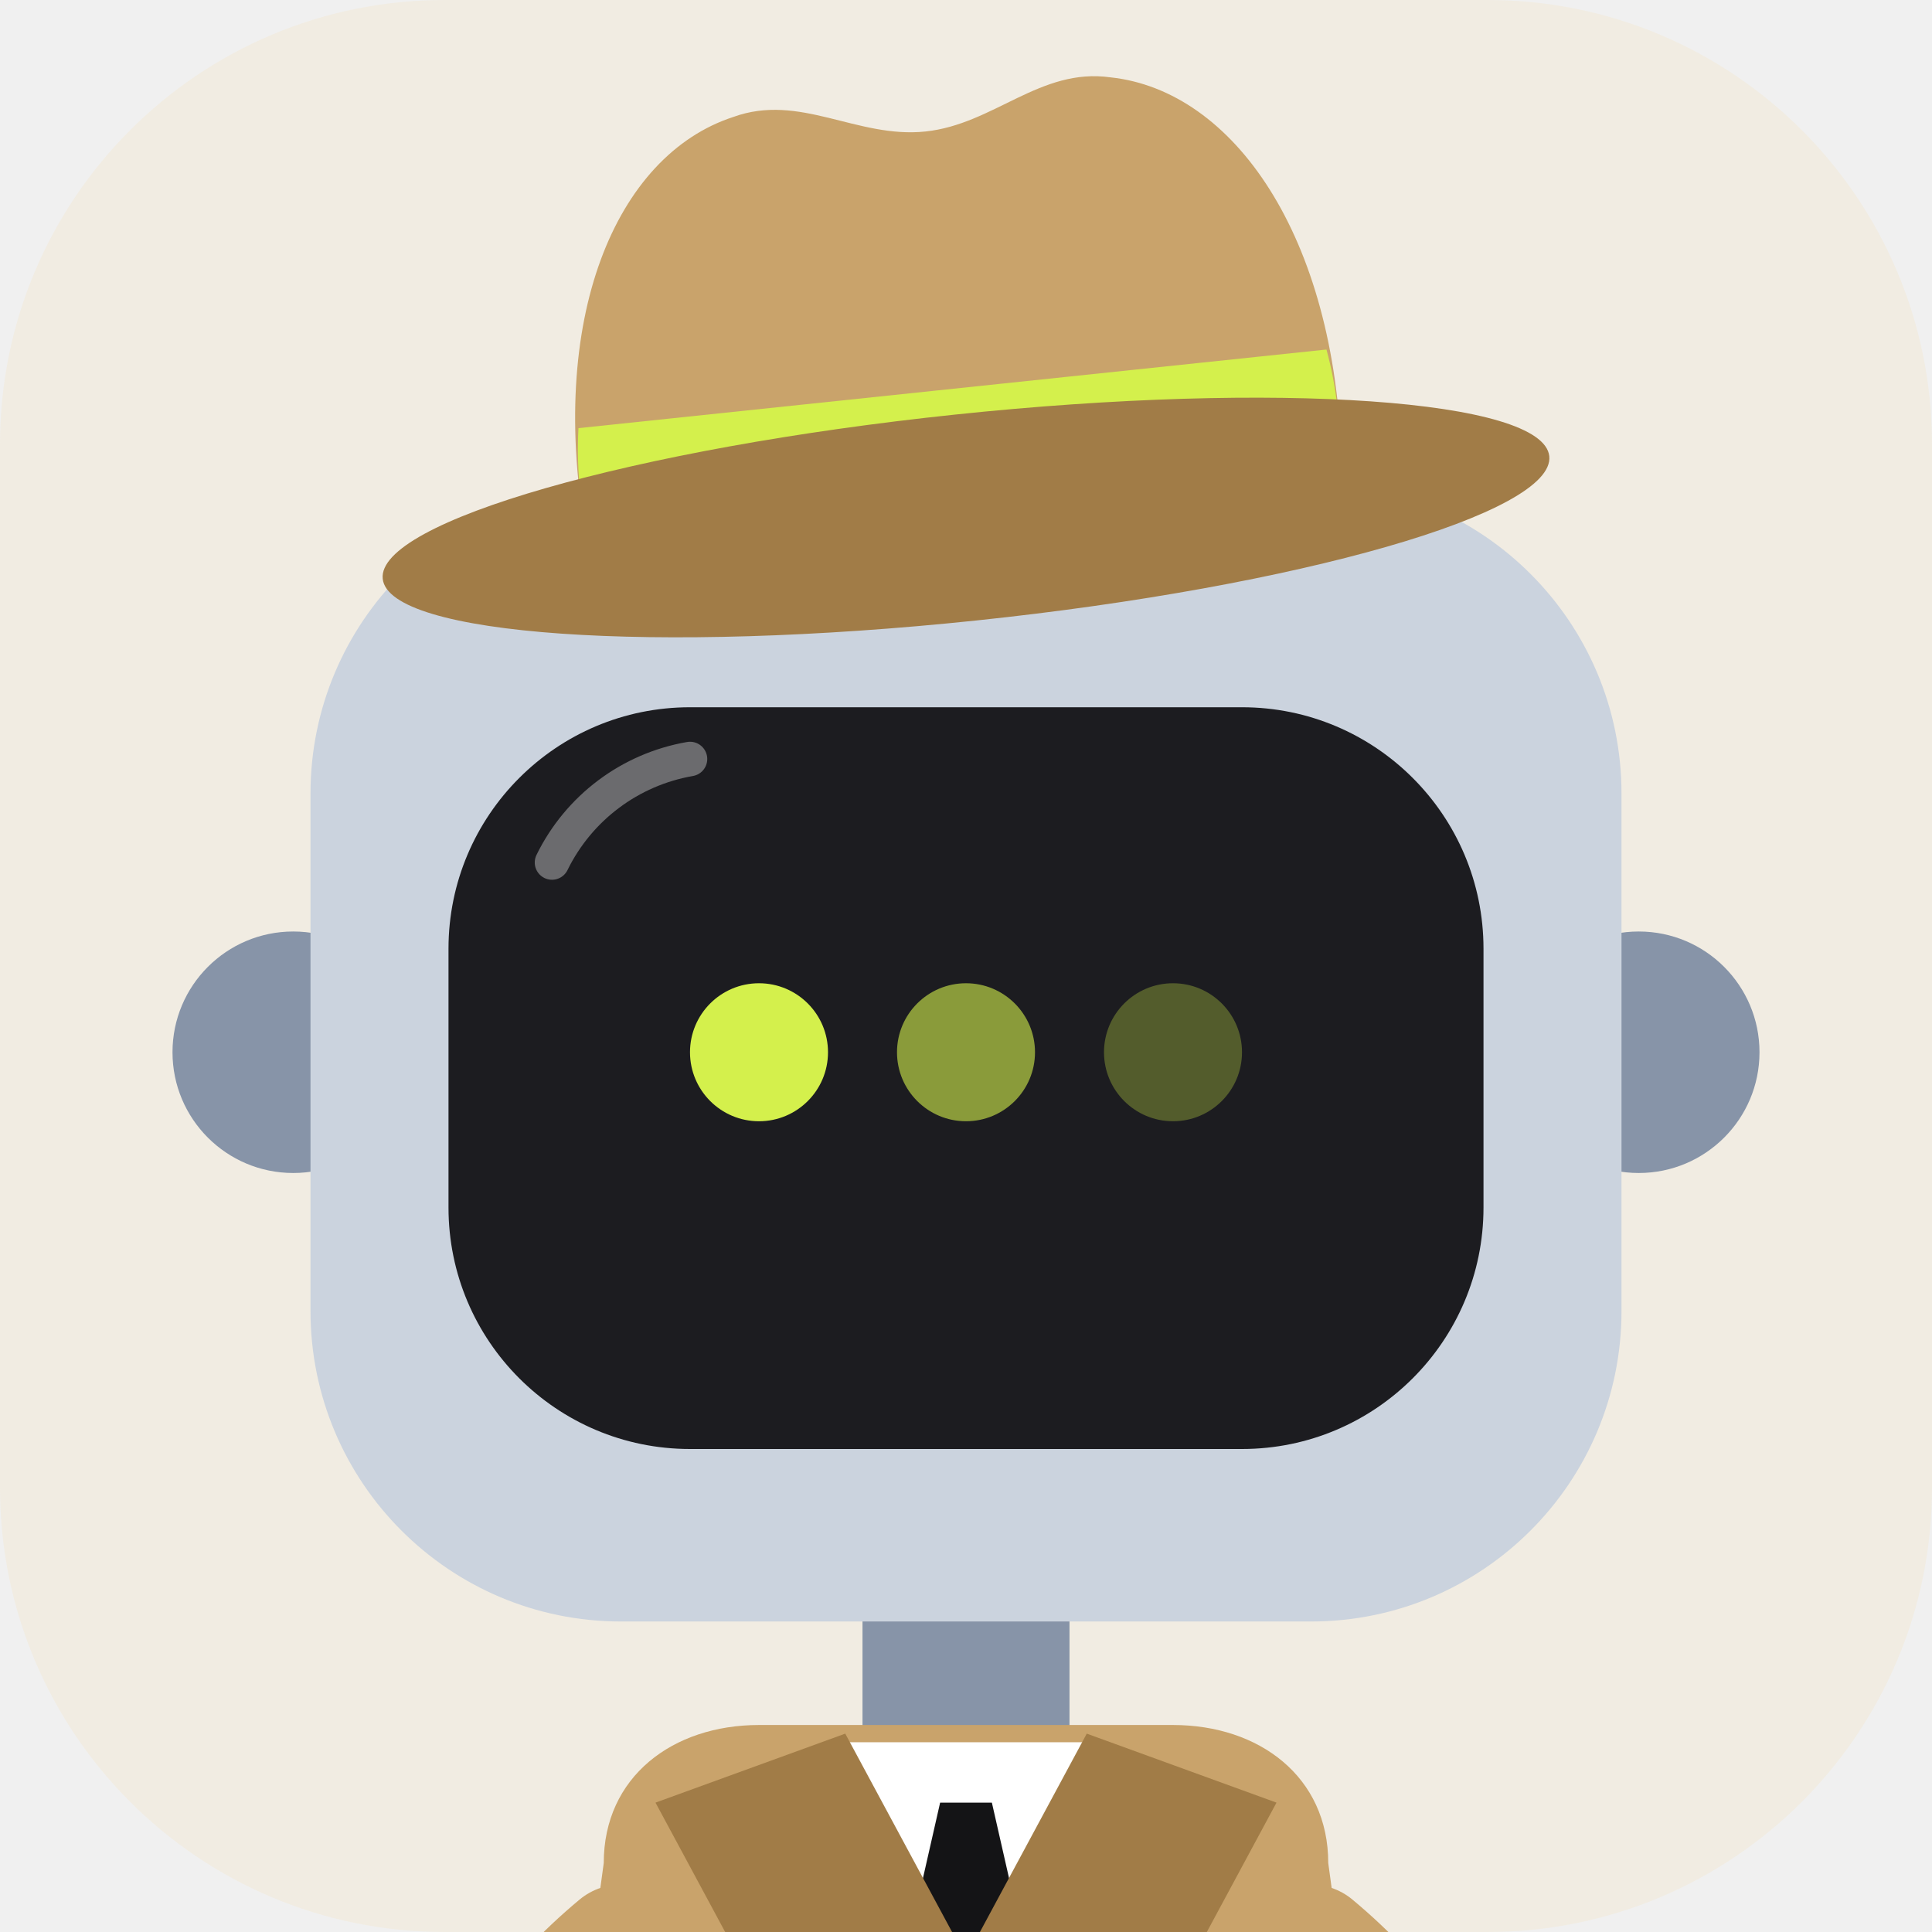
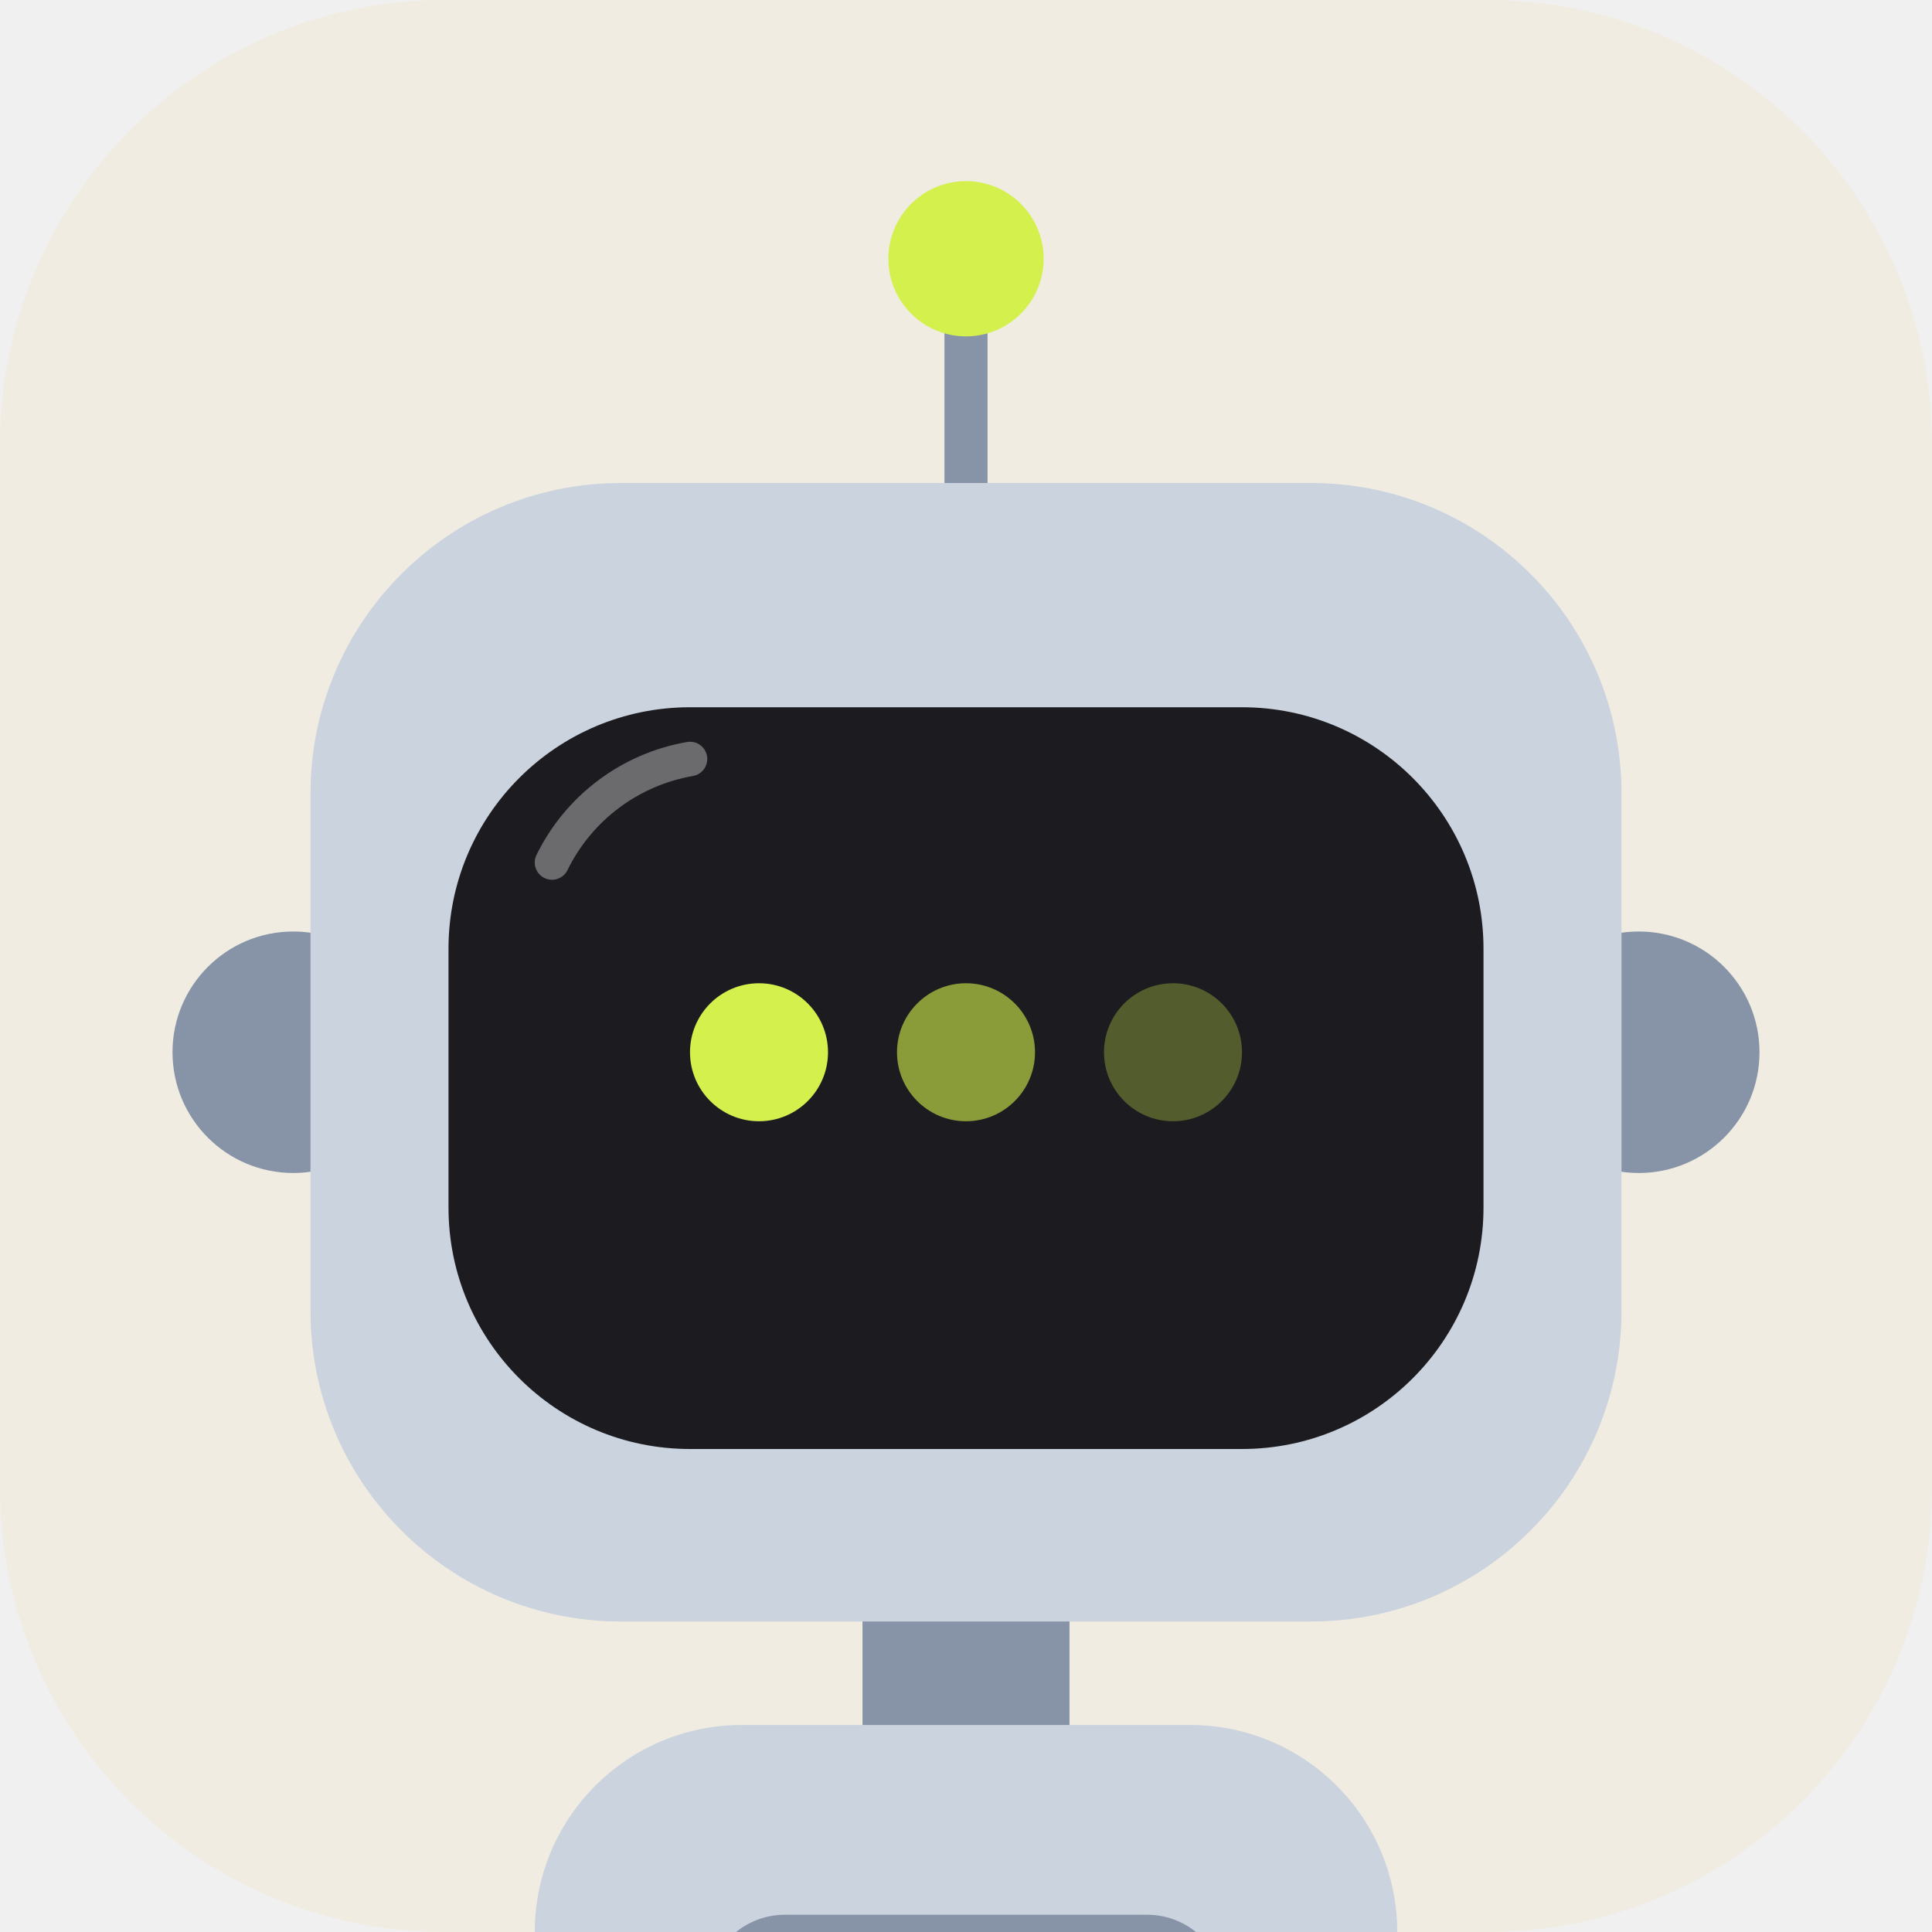
<svg xmlns="http://www.w3.org/2000/svg" width="240" height="240" viewBox="8 -14 224 224" role="img" aria-label="404, thinking">
  <clipPath id="ch65">
    <rect x="8" y="-14" width="224" height="224" rx="51.52" />
  </clipPath>
  <g clip-path="url(#ch65)">
    <rect x="8" y="-14" width="224" height="224" fill="#f1ece2" />
    <rect x="91" y="278" width="18" height="30" rx="5" fill="#8794a8" />
    <rect x="80" y="300" width="40" height="18" rx="9" fill="#cbd3de" />
    <rect x="131" y="278" width="18" height="30" rx="5" fill="#8794a8" />
    <rect x="120" y="300" width="40" height="18" rx="9" fill="#cbd3de" />
-     <path d="M80 212q-24 20-12 48" fill="none" stroke="#c9a36b" stroke-width="15" stroke-linecap="round" stroke-linejoin="round" />
+     <path d="M80 212q-24 20-12 48" fill="none" stroke="#8794a8" stroke-width="15" stroke-linecap="round" stroke-linejoin="round" />
    <circle cx="68" cy="262" r="12" fill="#cbd3de" />
-     <path d="M160 212q24 20 12 48" fill="none" stroke="#c9a36b" stroke-width="15" stroke-linecap="round" stroke-linejoin="round" />
+     <path d="M160 212q24 20 12 48" fill="none" stroke="#8794a8" stroke-width="15" stroke-linecap="round" stroke-linejoin="round" />
    <circle cx="172" cy="262" r="12" fill="#cbd3de" />
    <rect x="108" y="168" width="24" height="24" fill="#8794a8" />
-     <path d="M78 202c0-10 8-16 18-16h48c10 0 18 6 18 16L174 290c1 6-3 10-9 10H75c-6 0-10-4-9-10z" fill="#c9a36b" />
-     <path d="M120 220V300" stroke="#a17c47" stroke-width="2.2" stroke-linecap="round" />
-     <rect x="69" y="249.84" width="102" height="12" rx="3" fill="#a17c47" />
-     <rect x="112" y="247.34" width="16" height="17" rx="3.5" fill="#c9a36b" stroke="#e0a526" stroke-width="3.6" />
-     <path d="M106 188l14 26 14-26z" fill="#ffffff" />
-     <path d="M117 195h6l2.5 11-5.5 7-5.5-7z" fill="#141416" />
-     <path d="M106 187l-22 8 14 26 22-8z" fill="#a17c47" />
-     <path d="M134 187l22 8-14 26-22-8z" fill="#a17c47" />
+     <rect x="70" y="186" width="100" height="106" rx="24" fill="#cbd3de" />
+     <rect x="90" y="208" width="60" height="42" rx="9" fill="#8794a8" />
+     <circle cx="106" cy="229" r="9" fill="#d4f04c" />
+     <rect x="124" y="220" width="18" height="5" rx="2.5" fill="#cbd3de" />
+     <rect x="124" y="232" width="12" height="5" rx="2.5" fill="#cbd3de" />
+     <circle cx="84" cy="270" r="3.5" fill="#8794a8" />
+     <circle cx="156" cy="270" r="3.5" fill="#8794a8" />
+     <path d="M120 46V22" stroke="#8794a8" stroke-width="5" stroke-linecap="round" />
+     <circle cx="120" cy="16" r="9" fill="#d4f04c" />
    <circle cx="42" cy="108" r="14" fill="#8794a8" />
    <circle cx="198" cy="108" r="14" fill="#8794a8" />
    <rect x="44" y="42" width="152" height="132" rx="36" fill="#cbd3de" />
    <rect x="60" y="68" width="120" height="86" rx="28" fill="#1c1c20" />
    <path d="M72 86a22 22 0 0 1 16-12" fill="none" stroke="#ffffff" stroke-opacity=".35" stroke-width="4" stroke-linecap="round" />
    <circle cx="96" cy="108" r="8" fill="#d4f04c" />
    <circle cx="120" cy="108" r="8" fill="#d4f04c" fill-opacity=".6" />
    <circle cx="144" cy="108" r="8" fill="#d4f04c" fill-opacity=".3" />
-     <g transform="translate(0 -18) rotate(-6 120 64)">
-       <path d="M76 62c-2-26 8-44 22-47 8-2 14 4 22 4s14-6 22-4c14 3 24 21 22 47z" fill="#c9a36b" />
-       <path d="M76.4 49h87.2c.7 4.3.7 8.7.4 13H76c-.3-4.300-.3-8.700.4-13z" fill="#d4f04c" />
-       <ellipse cx="120" cy="64" rx="68" ry="12" fill="#a17c47" />
-     </g>
  </g>
</svg>
